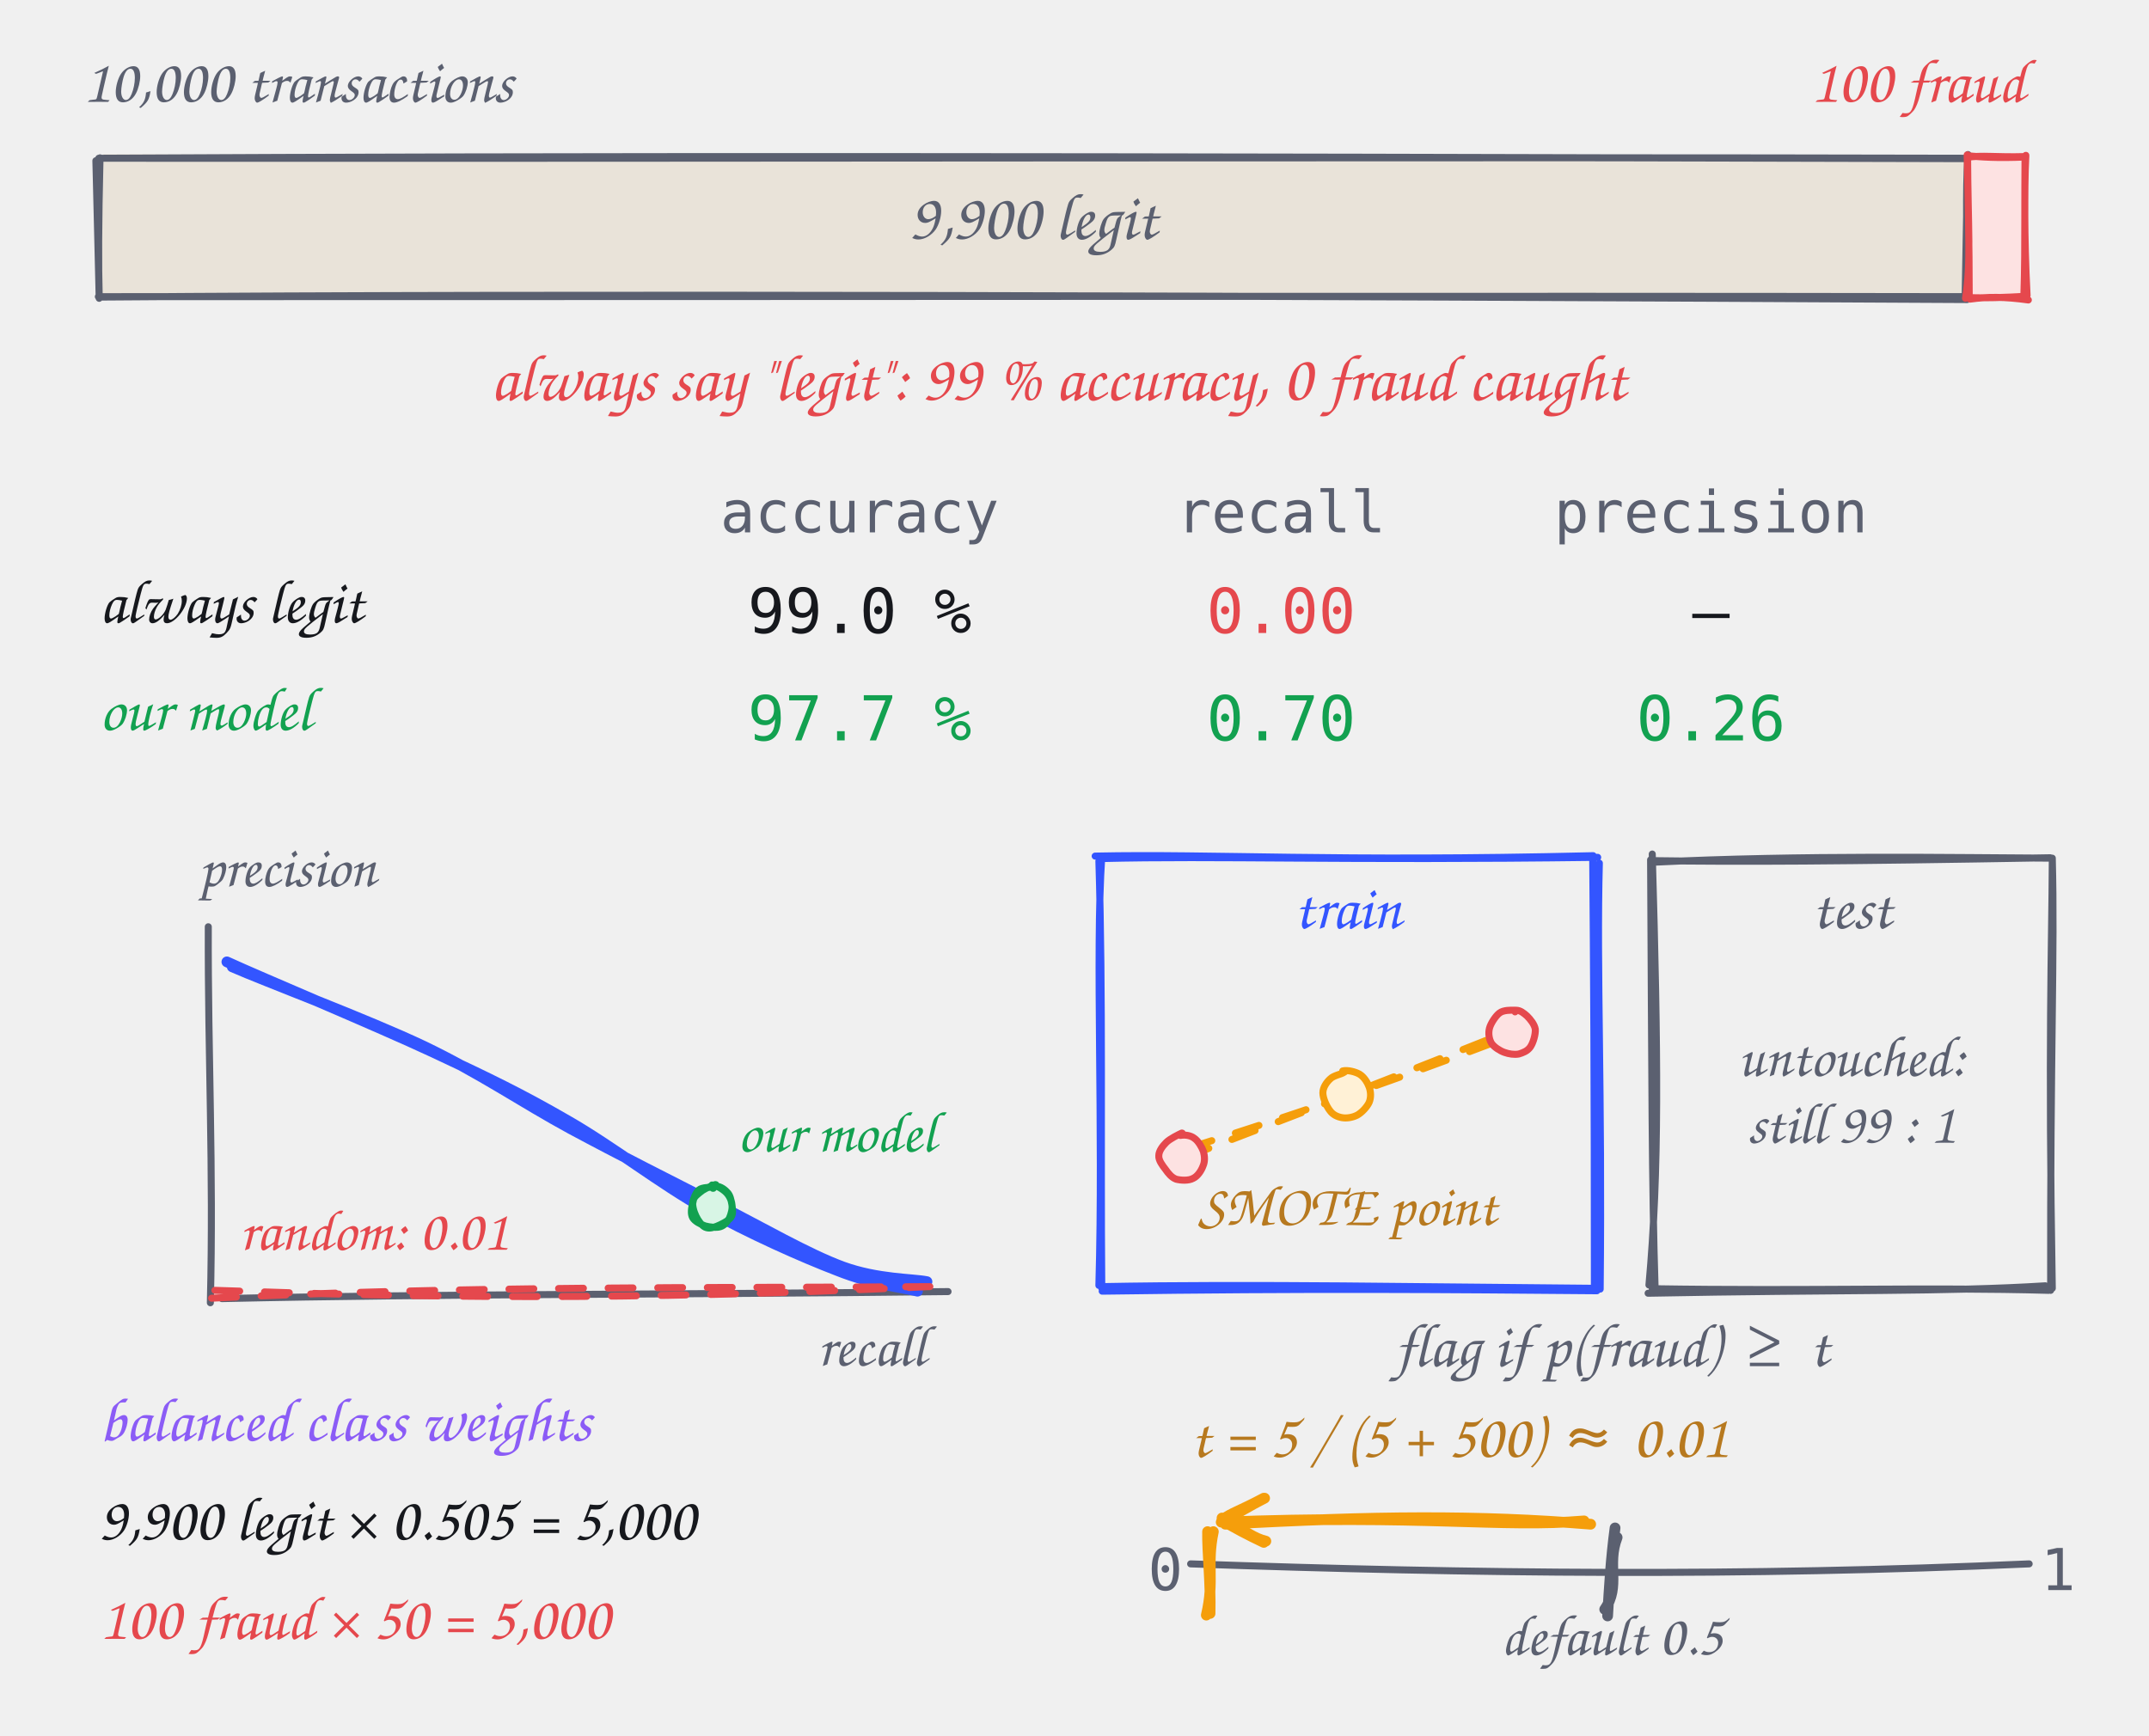
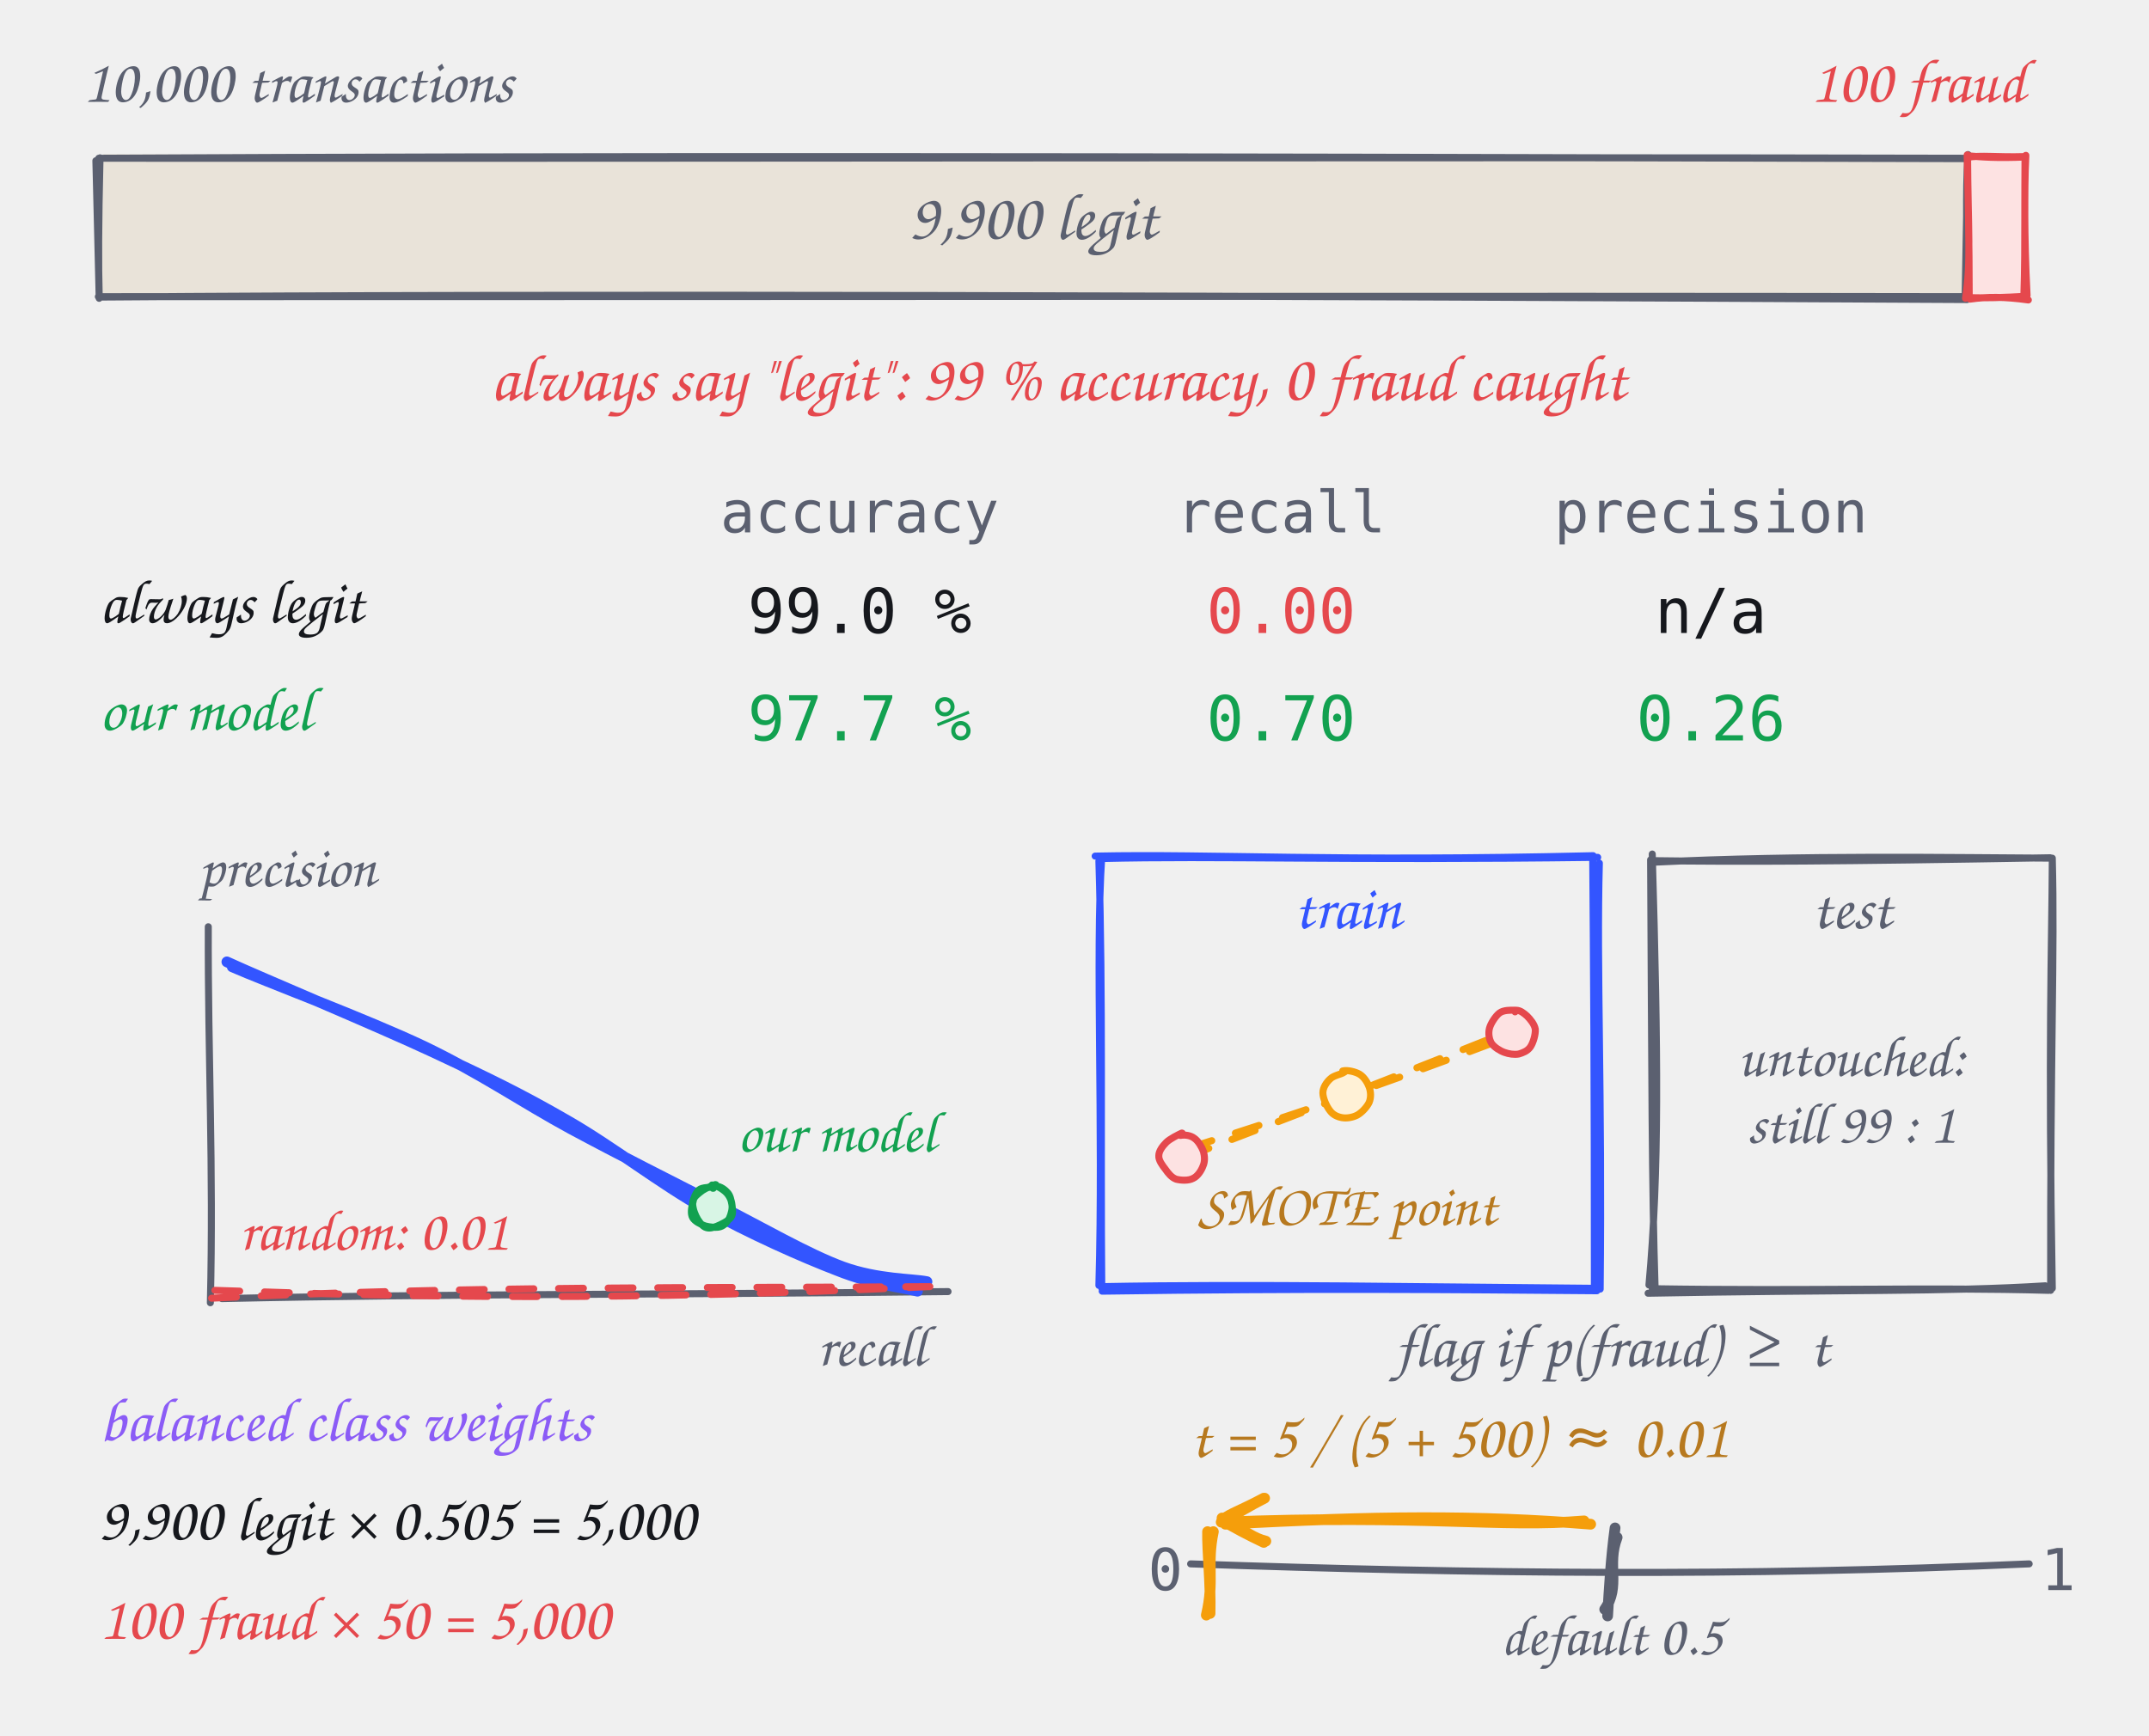
<svg xmlns="http://www.w3.org/2000/svg" viewBox="0 0 520 420" class="dg" font-family="Excalifont" data-diagram="class-imbalance">
  <style>
.dg path{fill:none;stroke-linecap:round;stroke-linejoin:round;stroke-width:1.7}
.dg .w-thick{stroke-width:2.6}.dg .w-thin{stroke-width:1.1}
.dg text{font-family:Excalifont,'Comic Sans MS',cursive;stroke:none}.dg .t-mono{font-family:'JetBrains Mono',monospace}
.s-ink{stroke:#16181D}.s-muted{stroke:#5B6070}.s-red{stroke:#E5484D}.s-blue{stroke:#3355FF}.s-green{stroke:#12A150}.s-orange{stroke:#F59E0B}.s-violet{stroke:#8B5CF6}.s-paper{stroke:#fff}.s-hl{stroke:#FFE45C}
.f-ink{fill:#16181D!important}.f-muted{fill:#E9E3D9!important}.f-red{fill:#FDE2E2!important}.f-blue{fill:#E3E8FF!important}.f-green{fill:#D8F5E5!important}.f-orange{fill:#FFF1D6!important}.f-violet{fill:#EDE5FF!important}.f-paper{fill:#fff!important}.f-hl{fill:#FFE45C!important}
.h-red{stroke:#E5484D}.h-blue{stroke:#3355FF}.h-green{stroke:#12A150}.h-orange{stroke:#F59E0B}.h-violet{stroke:#8B5CF6}.h-hl{stroke:#FFE45C}.h-ink{stroke:#16181D}.h-muted{stroke:#9AA0AE}
.t-ink{fill:#16181D}.t-muted{fill:#5B6070}.t-red{fill:#E5484D}.t-blue{fill:#3355FF}.t-green{fill:#12A150}.t-orange{fill:#B7791F}.t-violet{fill:#8B5CF6}.t-paper{fill:#fff}
</style>
  <g data-el="0" data-step="0" style="--i:0">
    <text x="20" y="22" font-size="15" text-anchor="start" dominant-baseline="central" class="t t-muted">10,000 transactions</text>
  </g>
  <g data-el="1" data-step="0" style="--i:1">
    <path d="M25 37.3 L477.1 38 L476.9 71.3 L23.5 72.5" class="f-muted" />
    <path d="M24.5 38.3 C139.5 37.7, 256.5 37.8, 476.3 38.4 M23.9 38.3 C187.8 38.4, 351.4 38, 476.2 38.3 M476.2 37.4 C475.5 47.6, 476.2 55.7, 475.6 71.6 M476.3 38.4 C475.9 44.6, 475.9 52.4, 475.5 72.3 M476 72.5 C307.1 71.6, 138 71, 24.2 71.9 M476.1 71.8 C355.8 71.6, 236 71.8, 23.8 71.8 M24 72.2 C23.8 62.7, 23.5 52, 23.2 38.9 M24 71.5 C23.8 64.2, 23.8 55, 24.2 38.2" class="s-muted" pathLength="1" />
    <text x="250" y="55" font-size="16" text-anchor="middle" dominant-baseline="central" class="t t-muted">9,900 legit</text>
    <path d="M476 37.4 L490.6 36.9 L489.3 71.6 L476.5 72.7" class="f-red" />
    <path d="M476 38.1 C479.3 37.5, 483.2 38.1, 489.9 37.9 M476.1 37.7 C479.6 38, 482.8 38.3, 490.2 38 M490 38.3 C490 46.5, 489.7 56.1, 490.5 71.5 M490.2 37.6 C489.7 47.3, 490.2 57.3, 489.7 72.4 M490.8 72.6 C485 71.8, 480.9 71.8, 476.7 72.4 M490.4 71.7 C485.1 72, 480 72.2, 475.8 72 M475.6 72.2 C477 63.1, 476.2 55.9, 476.1 37.5 M476.5 72.2 C476.5 58.8, 476.2 45.6, 476 37.5" class="s-red" pathLength="1" />
    <text x="490" y="22" font-size="15" text-anchor="end" dominant-baseline="central" class="t t-red">100 fraud</text>
  </g>
  <g data-el="2" data-step="0" style="--i:2">
    <text x="256" y="94" font-size="16" text-anchor="middle" dominant-baseline="central" class="t t-red t-bold">always say "legit": 99 % accuracy, 0 fraud caught</text>
  </g>
  <g data-el="3" data-step="1" style="--i:0">
    <text x="208" y="124" font-size="14" text-anchor="middle" dominant-baseline="central" class="t t-muted t-mono">accuracy</text>
    <text x="310" y="124" font-size="14" text-anchor="middle" dominant-baseline="central" class="t t-muted t-mono">recall</text>
    <text x="414" y="124" font-size="14" text-anchor="middle" dominant-baseline="central" class="t t-muted t-mono">precision</text>
    <text x="24" y="148" font-size="15" text-anchor="start" dominant-baseline="central" class="t t-ink">always legit</text>
    <text x="208" y="148" font-size="15" text-anchor="middle" dominant-baseline="central" class="t t-ink t-mono">99.0 %</text>
    <text x="310" y="148" font-size="15" text-anchor="middle" dominant-baseline="central" class="t t-red t-mono">0.00</text>
-     <text x="414" y="148" font-size="15" text-anchor="middle" dominant-baseline="central" class="t t-ink t-mono">—</text>
+     <text x="414" y="148" font-size="15" text-anchor="middle" dominant-baseline="central" class="t t-ink t-mono">n/a</text>
  </g>
  <g data-el="4" data-step="1" style="--i:1">
    <text x="24" y="174" font-size="15" text-anchor="start" dominant-baseline="central" class="t t-green t-bold">our model</text>
    <text x="208" y="174" font-size="15" text-anchor="middle" dominant-baseline="central" class="t t-green t-mono">97.7 %</text>
    <text x="310" y="174" font-size="15" text-anchor="middle" dominant-baseline="central" class="t t-green t-mono">0.70</text>
    <text x="414" y="174" font-size="15" text-anchor="middle" dominant-baseline="central" class="t t-green t-mono">0.26</text>
  </g>
  <g data-el="5" data-step="2" style="--i:0">
    <path d="M53.7 314.3 C107.4 313.1, 162.1 313.4, 229.4 312.6" class="s-muted" pathLength="1" />
    <path d="M50.9 315.3 C51.7 282.2, 50.3 256, 50.4 224.3" class="s-muted" pathLength="1" />
    <text x="48" y="212" font-size="14" text-anchor="start" dominant-baseline="central" class="t t-muted">precision</text>
    <text x="224" y="328" font-size="14" text-anchor="end" dominant-baseline="central" class="t t-muted">recall</text>
  </g>
  <g data-el="6" data-step="2" style="--i:1">
    <path d="M56.2 234 C63.9 237.4, 88.8 246.7, 102.5 253.2 C116.1 259.7, 126.3 266.8, 138.1 273.2 C150 279.6, 162.7 286, 173.7 291.6 C184.7 297.2, 195.5 303.5, 203.9 306.6 C212.4 309.7, 220.9 309.5, 224.3 310.2 M54.9 232.8 C62.9 236.5, 91.2 248.3, 104.9 254.7 C118.6 261.1, 126.4 264.9, 137.3 271.2 C148.3 277.5, 159.7 286.5, 170.6 292.6 C181.4 298.6, 194 304.2, 202.6 307.5 C211.1 310.9, 218.1 311.5, 222 312.5" class="s-blue w-thick" pathLength="1" />
  </g>
  <g data-el="7" data-step="2" style="--i:2">
    <path d="M51.2 314.2 C112.6 311.1, 173.6 311.8, 225 311.4 M52 312.3 C101.2 314, 150.8 314.9, 224.7 311.4" class="s-red" stroke-dasharray="6 6" />
    <text x="58" y="300" font-size="14" text-anchor="start" dominant-baseline="central" class="t t-red">random: 0.01</text>
  </g>
  <g data-el="8" data-step="2" style="--i:3">
    <path d="M171.9 286.9 C172.9 286.7, 174.6 287.2, 175.5 287.9 C176.5 288.5, 177.1 289.8, 177.3 290.9 C177.6 291.9, 177.4 293.3, 177 294.2 C176.5 295.1, 175.6 296, 174.7 296.4 C173.8 296.8, 172.7 296.8, 171.6 296.6 C170.5 296.4, 168.8 295.7, 168.1 295 C167.3 294.2, 167 293.2, 167.1 292.2 C167.2 291.2, 167.6 289.7, 168.5 288.9 C169.4 288, 171.7 287.2, 172.4 286.9 C173.1 286.6, 172.7 286.9, 172.6 287.1 M172.9 286.7 C173.9 286.8, 174.7 287.4, 175.5 288.3 C176.4 289.2, 177.9 290.8, 178 292 C178.1 293.2, 176.7 294.9, 176.1 295.7 C175.4 296.6, 175.1 296.9, 174.1 297.1 C173.1 297.3, 171.1 297.2, 170.1 296.8 C169.1 296.4, 168.4 295.8, 168 294.7 C167.7 293.6, 167.7 291.4, 168 290.2 C168.3 289, 169 288, 169.8 287.5 C170.7 286.9, 172.4 287, 173 287.1 C173.5 287.1, 173.1 287.6, 173.1 287.8" class="f-green" />
    <path d="M172.3 286.8 C173.4 286.9, 174.9 287.8, 175.7 288.6 C176.5 289.4, 177 290.5, 177.1 291.5 C177.3 292.5, 176.9 293.9, 176.5 294.8 C176 295.7, 175.3 296.6, 174.3 296.9 C173.4 297.2, 171.7 297, 170.6 296.7 C169.5 296.3, 168.1 295.6, 167.6 294.7 C167.1 293.8, 167.3 292.4, 167.6 291.3 C167.8 290.1, 168.3 288.7, 169.1 288 C169.9 287.3, 172 287.4, 172.5 287.3 C173.1 287.2, 172.5 287.6, 172.6 287.6 M172.8 287.1 C173.9 286.9, 175.2 287.7, 175.9 288.5 C176.7 289.2, 176.9 290.5, 177.1 291.5 C177.2 292.5, 177.5 293.7, 176.9 294.6 C176.3 295.5, 174.4 296.4, 173.4 296.8 C172.3 297.2, 171.5 297.4, 170.6 297 C169.8 296.6, 168.9 295.4, 168.4 294.3 C167.9 293.3, 167.4 291.6, 167.7 290.6 C167.9 289.6, 169.1 288.8, 170 288.1 C170.9 287.5, 172.7 286.8, 173.1 286.7 C173.5 286.6, 172.6 287.3, 172.5 287.6" class="s-green" pathLength="1" />
    <text x="202.4" y="276.2" font-size="14" text-anchor="middle" dominant-baseline="central" class="t t-green">our model</text>
  </g>
  <g data-el="9" data-step="3" style="--i:0">
    <path d="M265 207.2 C293.9 206.6, 322.3 208.6, 385.5 207.1 M266.4 207.8 C294.6 207.1, 323.5 208.3, 386.6 207.5 M387 208.9 C386.3 235, 387.7 263.9, 387.2 312 M385.4 208.3 C385.6 234.3, 385.8 259.5, 385.8 312.2 M385.4 311.8 C345.7 311.5, 303.1 310.7, 266.4 311.4 M386.4 312.4 C350.7 312.1, 316.2 311.8, 266.7 312.5 M265.9 311.1 C267 272.3, 265 231, 266.6 207.3 M266.6 311.8 C266.3 275.8, 266.9 241.2, 265.9 208.4" class="s-blue" pathLength="1" />
    <text x="326" y="222" font-size="15" text-anchor="middle" dominant-baseline="central" class="t t-blue t-bold">train</text>
    <path d="M399.7 208.7 C436.3 206.9, 473.2 207.6, 496.6 207.7 M399.9 208.3 C421.2 208.6, 444.1 208.5, 496.1 207.6 M496.6 208.3 C496.5 229.1, 495.6 252.4, 496.6 311.8 M496.6 207.8 C497.2 230.6, 496.1 253.9, 496.2 312.3 M494.9 311.2 C471.1 312.7, 445.4 312.1, 398.8 313 M495.7 312.3 C466.8 311.5, 437.3 312.5, 399.8 311.9 M399 311 C401.5 283.5, 401.2 255, 399.8 206.7 M400.5 312.1 C399.7 286.8, 399.7 260.9, 399.4 208.1" class="s-muted" pathLength="1" />
    <text x="448" y="222" font-size="15" text-anchor="middle" dominant-baseline="central" class="t t-muted t-bold">test</text>
    <text x="448" y="257.9" font-size="14" text-anchor="middle" dominant-baseline="central" class="t t-muted">untouched:</text>
    <text x="448" y="274.1" font-size="14" text-anchor="middle" dominant-baseline="central" class="t t-muted">still 99 : 1</text>
  </g>
  <g data-el="10" data-step="3" style="--i:1">
    <path d="M287.5 277.9 C309.3 271, 334.6 262.6, 365.2 250.9 M286.9 280.1 C304.8 273.1, 321 267.2, 365.9 249.3" class="s-orange" stroke-dasharray="6 6" />
    <path d="M286.5 274.8 C287.6 274.9, 289 275.5, 289.8 276.4 C290.6 277.2, 291.4 278.9, 291.5 280 C291.7 281.2, 291.4 282.3, 290.6 283.2 C289.9 284.1, 288.3 285.1, 287.1 285.3 C285.8 285.6, 284.1 285.2, 283.1 284.7 C282.1 284.2, 281.3 283.4, 280.9 282.3 C280.4 281.2, 280.1 279.1, 280.5 277.9 C280.9 276.7, 282.3 275.6, 283.3 275 C284.4 274.5, 286.1 274.9, 286.8 274.8 C287.4 274.7, 287.4 274.4, 287.5 274.4" class="f-red" />
    <path d="M285.6 274.8 C286.8 274.6, 288.1 274.8, 289 275.5 C289.9 276.1, 290.8 277.6, 291.2 278.7 C291.5 279.8, 291.6 281.1, 291.1 282.2 C290.7 283.3, 289.8 284.7, 288.7 285.2 C287.6 285.8, 285.8 285.7, 284.6 285.4 C283.5 285, 282.7 284, 282 283 C281.3 282.1, 280.3 280.8, 280.4 279.7 C280.4 278.6, 281.3 277.4, 282.2 276.5 C283.1 275.6, 285.2 274.6, 285.8 274.3 C286.4 274, 285.8 274.6, 285.7 274.8" class="s-red" pathLength="1" />
    <path d="M364.8 244.3 C365.9 244.2, 367.5 244.9, 368.6 245.5 C369.7 246, 371 246.8, 371.5 247.8 C371.9 248.8, 371.7 250.5, 371.3 251.6 C371 252.7, 370.2 253.8, 369.1 254.5 C368.1 255.1, 366.4 255.7, 365.2 255.5 C364 255.3, 362.7 254.1, 362 253.3 C361.2 252.4, 360.8 251.5, 360.8 250.4 C360.7 249.3, 361 247.6, 361.7 246.7 C362.5 245.8, 364.7 245, 365.3 244.7 C365.9 244.4, 365.5 244.7, 365.5 244.8" class="f-red" />
    <path d="M366.8 244.5 C367.9 244.5, 368.7 245.2, 369.5 245.9 C370.3 246.7, 371.3 247.9, 371.5 249.1 C371.6 250.3, 371 252.4, 370.3 253.4 C369.6 254.4, 368.5 254.8, 367.5 255.1 C366.4 255.3, 365.1 255.1, 364 254.7 C362.9 254.3, 361.5 253.4, 360.9 252.5 C360.3 251.5, 360.1 250.1, 360.4 248.9 C360.7 247.7, 361.9 245.9, 362.8 245.2 C363.8 244.4, 365.7 244.5, 366.3 244.5 C366.9 244.4, 366.5 244.8, 366.6 244.9" class="s-red" pathLength="1" />
    <path d="M325.3 259.6 C326.4 259.3, 328.2 259.5, 329.2 260.1 C330.1 260.8, 330.7 262.4, 331 263.5 C331.3 264.7, 331.5 265.7, 331 266.9 C330.6 268, 329.5 269.7, 328.4 270.3 C327.3 270.9, 325.4 270.9, 324.4 270.5 C323.3 270.2, 322.5 269.1, 321.9 268.1 C321.3 267.2, 320.6 266, 320.6 264.9 C320.6 263.7, 320.9 262, 321.8 261.1 C322.6 260.2, 325.2 259.9, 325.8 259.6 C326.4 259.4, 325.3 259.4, 325.3 259.5" class="f-orange" />
    <path d="M324.9 259.2 C326 258.9, 328 259.4, 329 260 C330.1 260.7, 330.9 262, 331.3 263.1 C331.7 264.2, 331.8 265.6, 331.3 266.8 C330.8 267.9, 329.5 269.3, 328.4 269.9 C327.2 270.5, 325.8 270.7, 324.7 270.5 C323.6 270.3, 322.5 269.8, 321.8 268.8 C321 267.8, 320.1 265.8, 320.1 264.5 C320.1 263.2, 321 261.9, 321.9 261.1 C322.7 260.3, 324.5 260, 325.1 259.6 C325.7 259.3, 325.5 259.2, 325.5 259.2" class="s-orange" pathLength="1" />
    <text x="326" y="294" font-size="14" text-anchor="middle" dominant-baseline="central" class="t t-orange">SMOTE point</text>
  </g>
  <g data-el="11" data-step="4" style="--i:0">
    <text x="24" y="346" font-size="15" text-anchor="start" dominant-baseline="central" class="t t-violet">balanced class weights</text>
  </g>
  <g data-el="12" data-step="4" style="--i:1">
    <text x="24" y="370" font-size="15" text-anchor="start" dominant-baseline="central" class="t t-ink">9,900 legit × 0.505 = 5,000</text>
    <text x="24" y="394" font-size="15" text-anchor="start" dominant-baseline="central" class="t t-red">100 fraud × 50 = 5,000</text>
  </g>
  <g data-el="13" data-step="5" style="--i:0">
    <path d="M288.1 378.5 C356.9 380.9, 421.7 381.6, 491 378.5" class="s-muted" pathLength="1" />
    <text x="282" y="380" font-size="14" text-anchor="middle" dominant-baseline="central" class="t t-muted t-mono">0</text>
    <text x="498" y="380" font-size="14" text-anchor="middle" dominant-baseline="central" class="t t-muted t-mono">1</text>
    <text x="390" y="328" font-size="15" text-anchor="middle" dominant-baseline="central" class="t t-muted">flag if p(fraud) ≥ t</text>
  </g>
  <g data-el="14" data-step="5" style="--i:1">
    <path d="M391.3 372.1 C388.7 378.8, 392.2 383.9, 388.3 389.5 M390.8 369.8 C389.8 377.2, 389.4 384.3, 389 391.1" class="s-muted w-thick" pathLength="1" />
    <text x="390" y="398" font-size="14" text-anchor="middle" dominant-baseline="central" class="t t-muted">default 0.5</text>
  </g>
  <g data-el="15" data-step="5" style="--i:2">
    <path d="M383.3 368.1 C363.4 369.8, 344.4 366.5, 295.5 368.4 M384.9 368.9 C357.6 366.7, 332.5 366.9, 296.5 368.9" class="s-orange w-thick" pathLength="1" />
    <path d="M306.3 373 C303.4 372.3, 301.5 370.7, 295.7 367.4 M305.8 373.3 C302 371.5, 298.4 369.6, 296 368.1 M295.8 367.8 C297.9 366.2, 300 365.7, 305.8 362.6 M295.9 368.2 C299.2 366.4, 302.8 364.2, 306 362.6" class="s-orange w-thick" pathLength="1" />
  </g>
  <g data-el="16" data-step="5" style="--i:3">
    <path d="M293.6 370.7 C291.9 378.8, 293.9 382.4, 291.9 390.9 M292.2 370.7 C292.1 375.3, 293 383.3, 292.8 390.5" class="s-orange w-thick" pathLength="1" />
    <text x="288" y="350" font-size="15" text-anchor="start" dominant-baseline="central" class="t t-orange">t = 5 / (5 + 500) ≈ 0.01</text>
  </g>
</svg>
